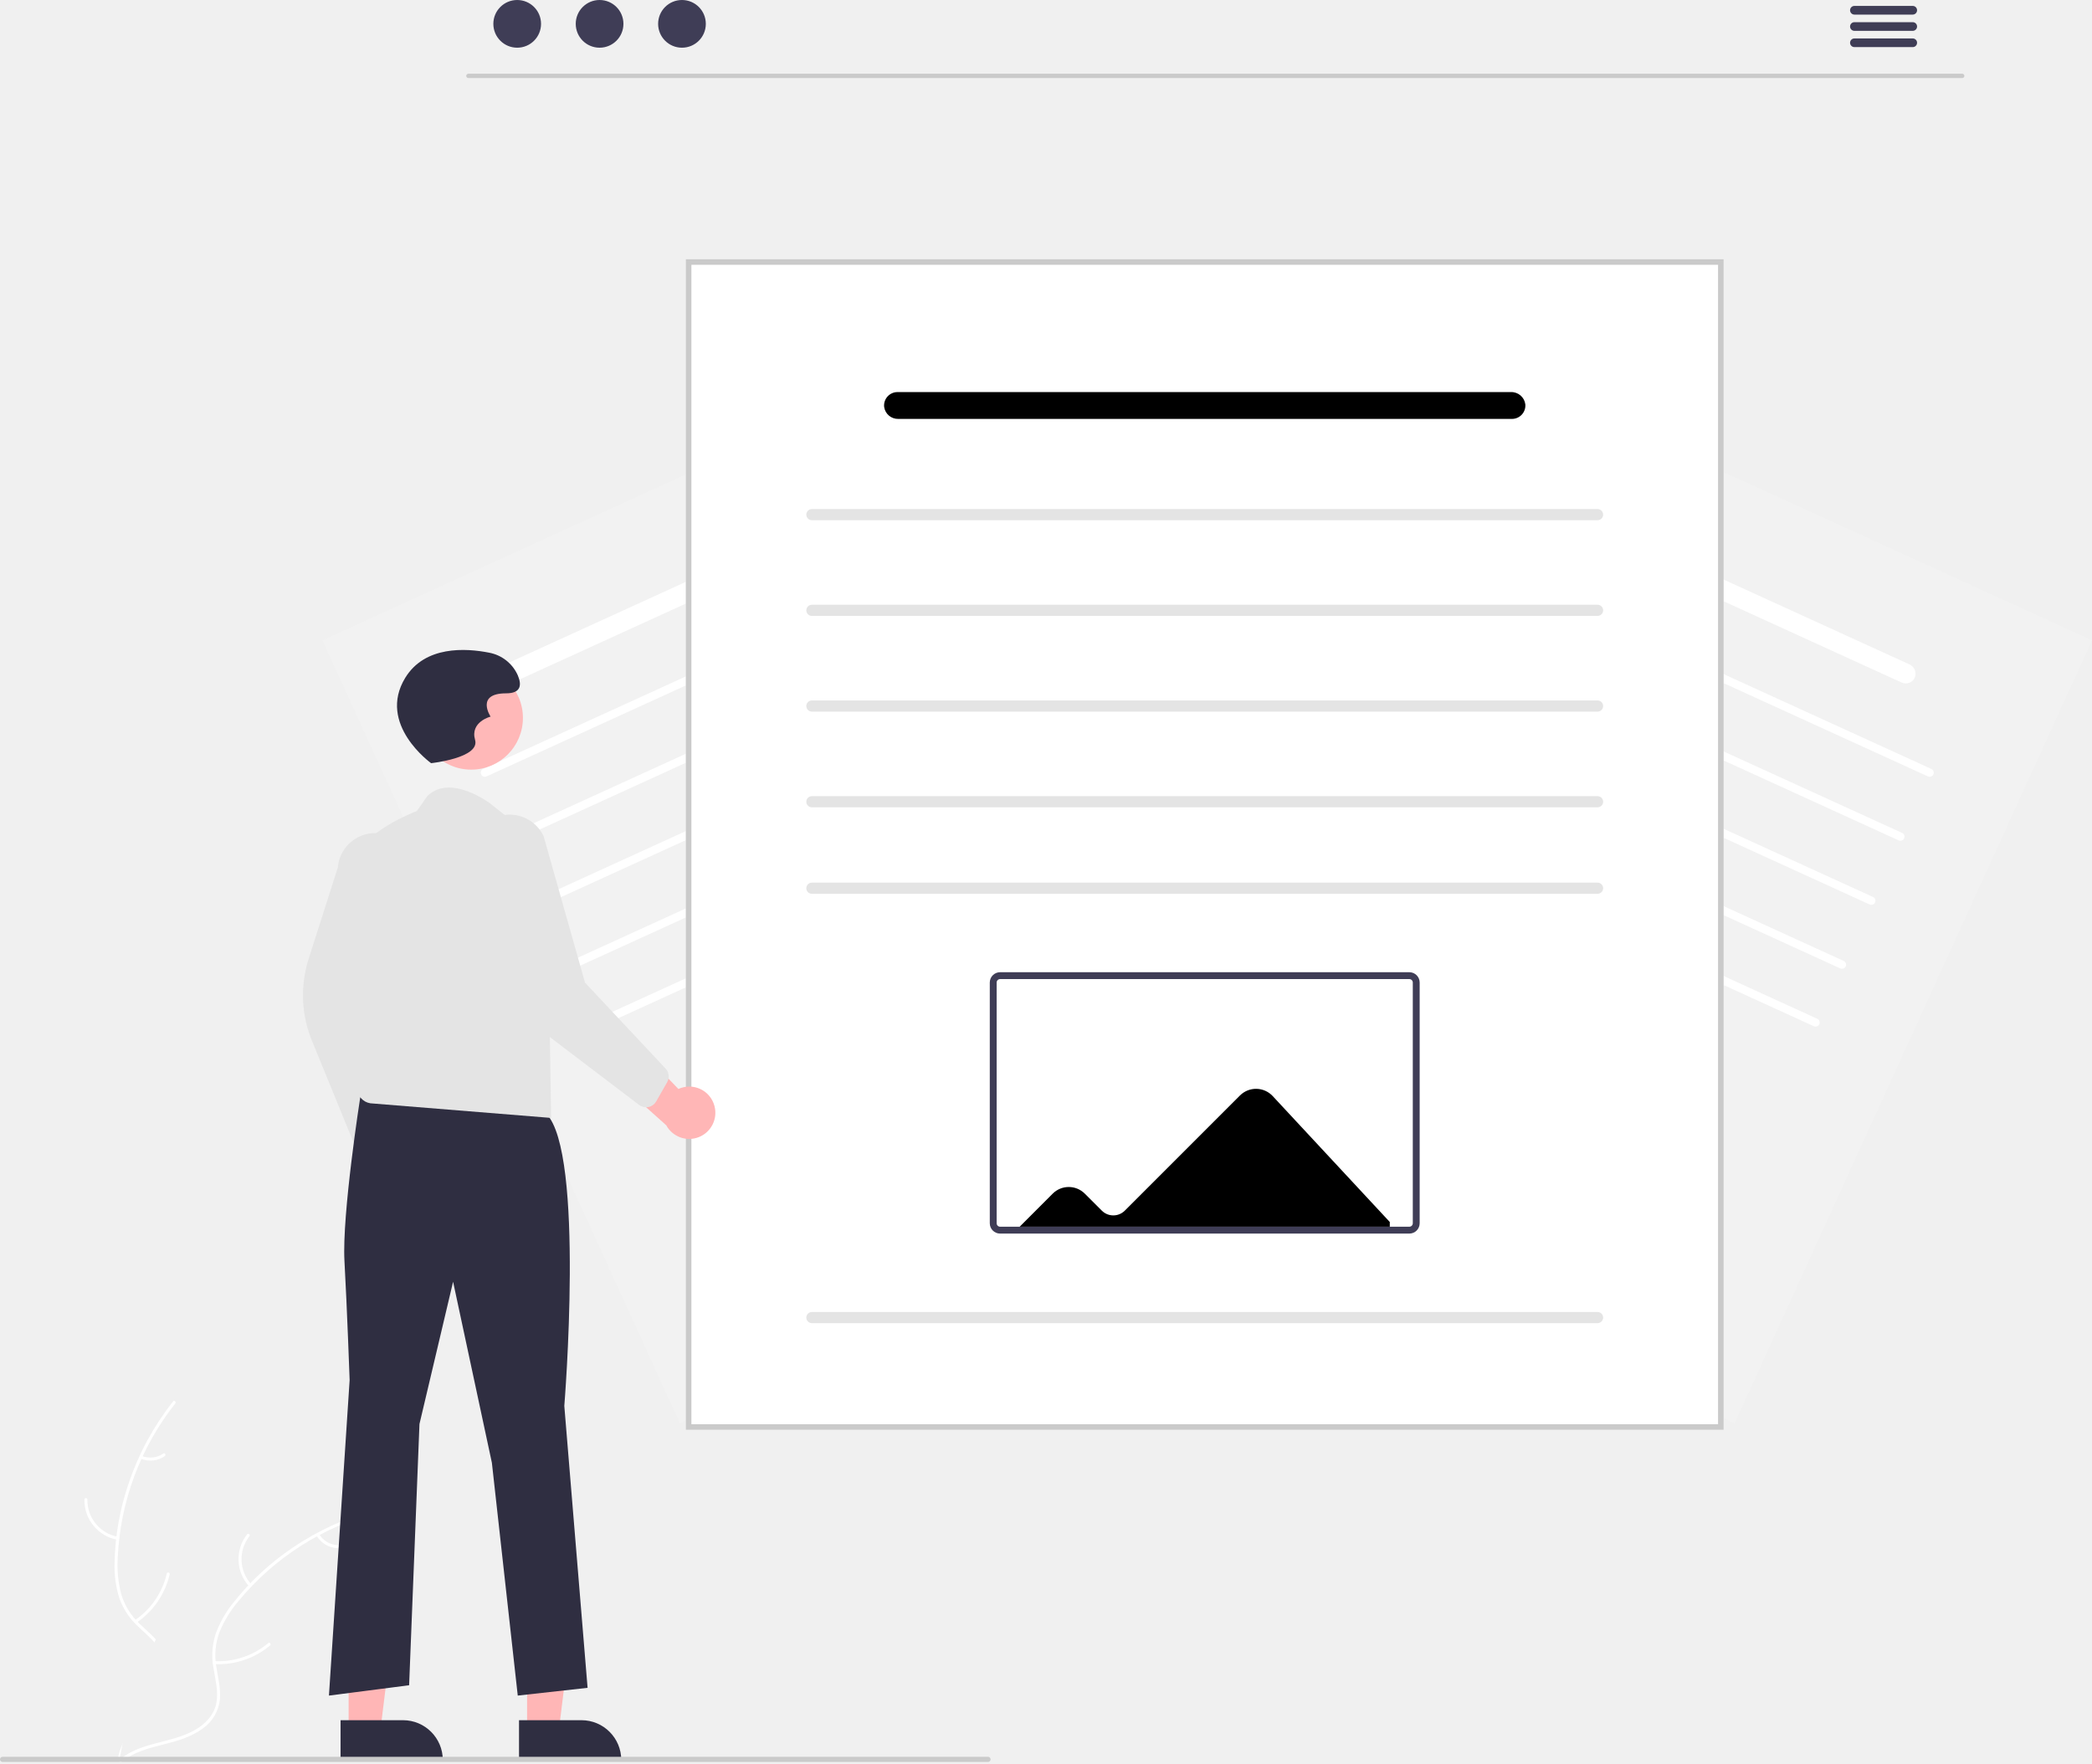
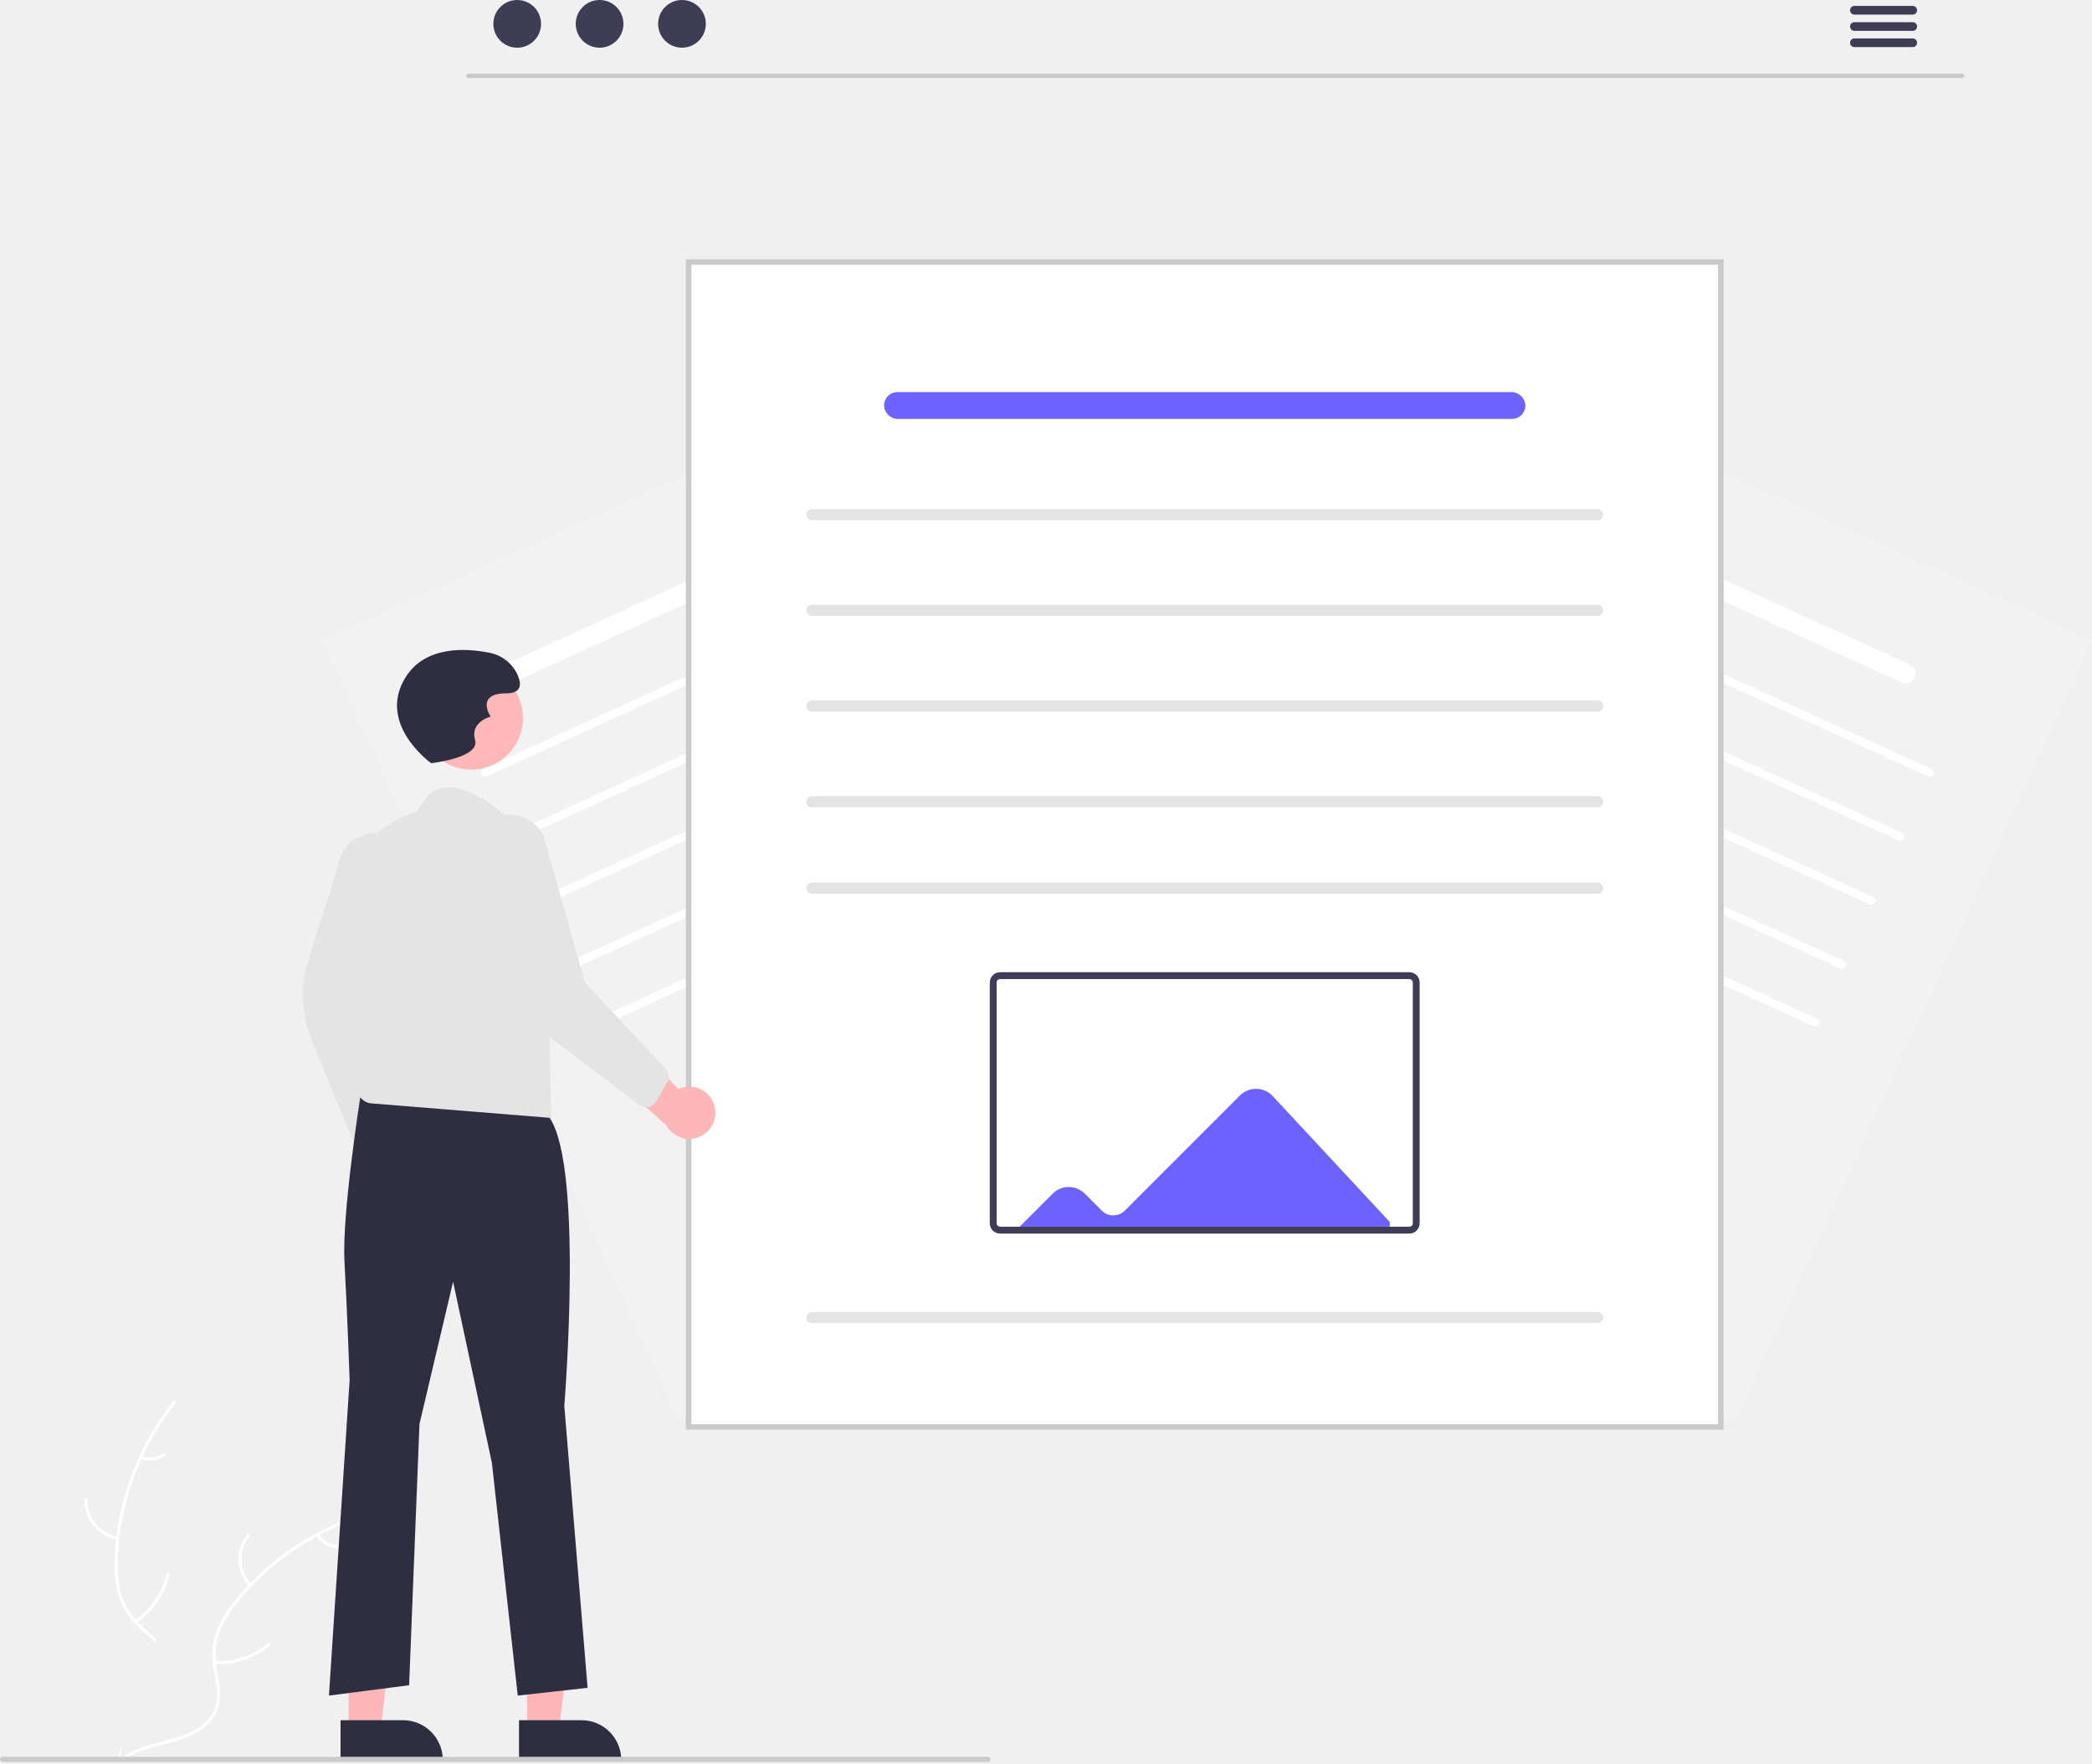
<svg xmlns="http://www.w3.org/2000/svg" data-name="Layer 1" width="808.841" height="681.894" viewBox="0 0 808.841 681.894">
  <path d="M866.246,659.314,597.9,536.809,736.075,234.139l268.345,122.505Z" transform="translate(-195.5797 -109.0532)" fill="#f2f2f2" />
  <path d="M907.123,483.478l-203.145-92.739a1.586,1.586,0,0,1,1.317-2.885l203.145,92.739a1.586,1.586,0,0,1-1.317,2.885Z" transform="translate(-195.5797 -109.0532)" fill="#fff" />
  <path d="M918.42,458.734,715.275,365.995a1.586,1.586,0,1,1,1.317-2.885l203.145,92.739a1.586,1.586,0,1,1-1.317,2.885Z" transform="translate(-195.5797 -109.0532)" fill="#fff" />
  <path d="M929.716,433.99,726.571,341.25a1.586,1.586,0,1,1,1.317-2.885l203.145,92.739a1.586,1.586,0,0,1-1.317,2.885Z" transform="translate(-195.5797 -109.0532)" fill="#fff" />
  <path d="M941.012,409.246,737.867,316.506a1.586,1.586,0,1,1,1.317-2.885l203.145,92.739a1.586,1.586,0,0,1-1.317,2.885Z" transform="translate(-195.5797 -109.0532)" fill="#fff" />
  <path d="M896.915,505.84,693.77,413.101a1.586,1.586,0,1,1,1.317-2.885l203.145,92.739a1.586,1.586,0,0,1-1.317,2.885Z" transform="translate(-195.5797 -109.0532)" fill="#fff" />
  <path d="M930.837,372.948,772.156,300.507a3.965,3.965,0,0,1-2.23-4.779,3.816,3.816,0,0,1,5.2-2.252L933.76,365.895a4.001,4.001,0,0,1,2.261,4.85A3.816,3.816,0,0,1,930.837,372.948Z" transform="translate(-195.5797 -109.0532)" fill="#fff" />
  <path d="M320.271,356.644,588.616,234.139,726.791,536.809,458.445,659.314Z" transform="translate(-195.5797 -109.0532)" fill="#f2f2f2" />
  <path d="M417.568,483.478l203.145-92.739a1.586,1.586,0,1,0-1.317-2.885l-203.145,92.739a1.586,1.586,0,1,0,1.317,2.885Z" transform="translate(-195.5797 -109.0532)" fill="#fff" />
  <path d="M406.271,458.734,609.416,365.995a1.586,1.586,0,0,0-1.317-2.885l-203.145,92.739a1.586,1.586,0,1,0,1.317,2.885Z" transform="translate(-195.5797 -109.0532)" fill="#fff" />
  <path d="M394.975,433.99l203.145-92.739a1.586,1.586,0,0,0-1.317-2.885L393.658,431.104a1.586,1.586,0,0,0,1.317,2.885Z" transform="translate(-195.5797 -109.0532)" fill="#fff" />
  <path d="M383.679,409.246l203.145-92.739a1.586,1.586,0,1,0-1.317-2.885L382.362,406.36a1.586,1.586,0,0,0,1.317,2.885Z" transform="translate(-195.5797 -109.0532)" fill="#fff" />
  <path d="M427.776,505.84,630.921,413.101a1.586,1.586,0,0,0-1.317-2.885L426.459,502.955a1.586,1.586,0,1,0,1.317,2.885Z" transform="translate(-195.5797 -109.0532)" fill="#fff" />
  <path d="M393.854,372.948l158.682-72.441a3.965,3.965,0,0,0,2.23-4.779,3.816,3.816,0,0,0-5.2-2.252L390.931,365.895a4.001,4.001,0,0,0-2.261,4.85A3.816,3.816,0,0,0,393.854,372.948Z" transform="translate(-195.5797 -109.0532)" fill="#fff" />
  <path d="M222.405,714.031c1.694-26.244,16.317-52.871,40.66-62.823a121.169,121.169,0,0,0,4.933,83.044c4.431,10.101,10.41,20.874,7.436,31.495-1.85,6.609-7.022,11.888-12.949,15.349-5.927,3.461-12.62,5.34-19.231,7.184l-1.253,1.168C229.947,766.075,220.711,740.276,222.405,714.031Z" transform="translate(-195.5797 -109.0532)" fill="#f0f0f0" />
  <path d="M263.34,651.686a103.567,103.567,0,0,0-22.249,59.71,44.599,44.599,0,0,0,1.333,13.91,25.58,25.58,0,0,0,7.054,11.467c3.049,2.975,6.512,5.665,8.785,9.33a15.663,15.663,0,0,1,1.521,12.719c-1.501,5.294-4.814,9.733-8.205,13.961-3.765,4.695-7.75,9.511-9.112,15.52-.165.728-1.285.429-1.12-.298,2.37-10.454,12-16.883,16.209-26.422,1.964-4.451,2.598-9.521.246-13.957-2.056-3.879-5.626-6.656-8.739-9.642a27.296,27.296,0,0,1-7.315-10.955,41.231,41.231,0,0,1-1.863-13.808,100.479,100.479,0,0,1,5.517-30.916,105.403,105.403,0,0,1,17.121-31.442c.462-.583,1.276.243.817.822Z" transform="translate(-195.5797 -109.0532)" fill="#fff" />
  <path d="M240.987,704.376a15.538,15.538,0,0,1-12.771-15.548.58.58,0,0,1,1.159-.011,14.388,14.388,0,0,0,11.909,14.439c.735.129.433,1.249-.298,1.12Z" transform="translate(-195.5797 -109.0532)" fill="#fff" />
  <path d="M247.733,735.468a29.949,29.949,0,0,0,12.329-18.01c.168-.727,1.288-.429,1.12.298A31.151,31.151,0,0,1,248.315,736.471c-.619.419-1.197-.586-.582-1.003Z" transform="translate(-195.5797 -109.0532)" fill="#fff" />
  <path d="M250.413,671.958a8.795,8.795,0,0,0,8.295-.916c.613-.426,1.191.579.582,1.003a9.856,9.856,0,0,1-9.175,1.034.599.599,0,0,1-.411-.709.582.582,0,0,1,.709-.411Z" transform="translate(-195.5797 -109.0532)" fill="#fff" />
  <path d="M341.559,693.247c-.375.277-.751.554-1.126.841A115.831,115.831,0,0,0,326.333,706.508c-.342.344-.684.697-1.016,1.05a122.112,122.112,0,0,0-24.324,37.81,118.587,118.587,0,0,0-5.489,17.162c-1.922,8.081-3.362,16.996-7.713,23.771a20.346,20.346,0,0,1-1.466,2.047l-42.802,2.539c-.1-.043-.2-.076-.301-.119l-1.704.18c.051-.307.11-.624.161-.931.029-.178.067-.357.096-.535.022-.119.045-.238.058-.346.007-.04.015-.079.023-.109.013-.109.037-.208.051-.307q.489-2.66,1.017-5.323c-.001-.01-.001-.01.008-.02,2.716-13.518,6.585-26.928,12.366-39.325.174-.373.347-.756.541-1.13a113.158,113.158,0,0,1,9.233-15.992,100.037,100.037,0,0,1,6.199-8.002,83.187,83.187,0,0,1,19.857-16.799c14.87-9.016,32.459-13.176,49.159-9.198C340.713,693.033,341.131,693.135,341.559,693.247Z" transform="translate(-195.5797 -109.0532)" fill="#f0f0f0" />
  <path d="M341.495,693.796a103.567,103.567,0,0,0-53.714,34.279,44.6,44.6,0,0,0-7.31,11.909,25.58,25.58,0,0,0-1.272,13.402c.643,4.211,1.789,8.444,1.397,12.739a15.663,15.663,0,0,1-6.443,11.071c-4.385,3.323-9.703,4.873-14.956,6.207-5.833,1.482-11.914,2.928-16.62,6.906-.57.482-1.285-.431-.715-.912,8.186-6.92,19.746-6.255,28.85-11.338,4.248-2.371,7.806-6.037,8.599-10.995.693-4.335-.484-8.702-1.172-12.96a27.296,27.296,0,0,1,.755-13.151,41.231,41.231,0,0,1,6.825-12.146,100.479,100.479,0,0,1,23.018-21.363,105.404,105.404,0,0,1,32.6-14.797c.72-.188.873.962.157,1.149Z" transform="translate(-195.5797 -109.0532)" fill="#fff" />
  <path d="M291.924,722.407a15.538,15.538,0,0,1-.836-20.103c.461-.586,1.394.102.932.689a14.388,14.388,0,0,0,.816,18.699c.509.545-.406,1.258-.912.715Z" transform="translate(-195.5797 -109.0532)" fill="#fff" />
  <path d="M278.591,751.295a29.949,29.949,0,0,0,20.687-6.957c.572-.48,1.286.433.715.912a31.151,31.151,0,0,1-21.542,7.196c-.746-.038-.603-1.189.139-1.151Z" transform="translate(-195.5797 -109.0532)" fill="#fff" />
  <path d="M318.968,702.199a8.795,8.795,0,0,0,7.175,4.263c.746.029.602,1.179-.139,1.151a9.856,9.856,0,0,1-7.948-4.698.599.599,0,0,1,.098-.814.582.582,0,0,1,.814.098Z" transform="translate(-195.5797 -109.0532)" fill="#fff" />
  <path d="M861.997,661.858H460.741V209.276H861.997Z" transform="translate(-195.5797 -109.0532)" fill="#fff" />
  <path d="M861.997,661.858H460.741V209.276H861.997Zm-399.099-2.157H859.84v-448.268H462.898Z" transform="translate(-195.5797 -109.0532)" fill="#cacaca" />
  <path d="M813.25,421.185H509.488a2.157,2.157,0,1,1,0-4.315h303.762a2.157,2.157,0,0,1,0,4.315Z" transform="translate(-195.5797 -109.0532)" fill="#e4e4e4" />
  <path d="M813.25,384.185H509.488a2.157,2.157,0,1,1,0-4.315h303.762a2.157,2.157,0,0,1,0,4.315Z" transform="translate(-195.5797 -109.0532)" fill="#e4e4e4" />
  <path d="M813.25,347.185H509.488a2.157,2.157,0,1,1,0-4.315h303.762a2.157,2.157,0,0,1,0,4.315Z" transform="translate(-195.5797 -109.0532)" fill="#e4e4e4" />
  <path d="M813.25,310.185H509.488a2.157,2.157,0,1,1,0-4.315h303.762a2.157,2.157,0,0,1,0,4.315Z" transform="translate(-195.5797 -109.0532)" fill="#e4e4e4" />
  <path d="M813.25,454.623H509.488a2.157,2.157,0,1,1,0-4.315h303.762a2.157,2.157,0,0,1,0,4.315Z" transform="translate(-195.5797 -109.0532)" fill="#e4e4e4" />
  <path d="M813.25,620.623H509.488a2.157,2.157,0,1,1,0-4.315h303.762a2.157,2.157,0,0,1,0,4.315Z" transform="translate(-195.5797 -109.0532)" fill="#e4e4e4" />
  <path d="M740.484,585.994h-158.231a3.993,3.993,0,0,1-3.989-3.989V488.928a3.993,3.993,0,0,1,3.989-3.989h158.231a3.993,3.993,0,0,1,3.989,3.989v93.077A3.993,3.993,0,0,1,740.484,585.994Z" transform="translate(-195.5797 -109.0532)" fill="#fff" />
-   <path d="M687.643,532.82a8.801,8.801,0,0,0-12.646-.226L630.467,577.125a6.288,6.288,0,0,1-8.869.013l-6.595-6.582a8.78,8.78,0,0,0-12.42,0L589.819,583.335H732.918v-1.822Z" transform="translate(-195.5797 -109.0532)" class="undraw-primary" />
+   <path d="M687.643,532.82a8.801,8.801,0,0,0-12.646-.226L630.467,577.125a6.288,6.288,0,0,1-8.869.013l-6.595-6.582a8.78,8.78,0,0,0-12.42,0L589.819,583.335H732.918v-1.822Z" transform="translate(-195.5797 -109.0532)" fill="#6c63ff" />
  <path d="M740.484,585.994h-158.231a3.993,3.993,0,0,1-3.989-3.989V488.928a3.993,3.993,0,0,1,3.989-3.989h158.231a3.993,3.993,0,0,1,3.989,3.989v93.077A3.993,3.993,0,0,1,740.484,585.994ZM582.253,487.598a1.331,1.331,0,0,0-1.33,1.33v93.077a1.331,1.331,0,0,0,1.33,1.33h158.231a1.331,1.331,0,0,0,1.33-1.33V488.928a1.331,1.331,0,0,0-1.33-1.33Z" transform="translate(-195.5797 -109.0532)" fill="#3f3d56" />
  <path d="M359.017,570.436a10.056,10.056,0,0,0-8.672-12.75l-8.291-34.76-12.707,13.541,9.821,30.933a10.11,10.11,0,0,0,19.849,3.036Z" transform="translate(-195.5797 -109.0532)" fill="#ffb6b6" />
  <path d="M336.856,557.828a4.505,4.505,0,0,1-2.708-2.476l-17.579-42.998a46.373,46.373,0,0,1-1.648-32.603l11.264-35.283a14.497,14.497,0,1,1,28.872,2.642l-14.938,56.816,10.005,44.622a4.515,4.515,0,0,1-2.2,4.679l-7.416,4.237a4.506,4.506,0,0,1-2.623.576A4.455,4.455,0,0,1,336.856,557.828Z" transform="translate(-195.5797 -109.0532)" fill="#e4e4e4" />
  <polygon points="203.799 669.082 216.058 669.082 221.891 621.794 203.796 621.794 203.799 669.082" fill="#ffb6b6" />
  <path d="M396.251,774.133l24.144-.001h.001a15.387,15.387,0,0,1,15.386,15.386v.5l-39.531.001Z" transform="translate(-195.5797 -109.0532)" fill="#2f2e41" />
  <polygon points="134.799 669.082 147.058 669.082 152.891 621.794 134.796 621.794 134.799 669.082" fill="#ffb6b6" />
  <path d="M327.251,774.133l24.144-.001h.001a15.387,15.387,0,0,1,15.386,15.386v.5l-39.531.001Z" transform="translate(-195.5797 -109.0532)" fill="#2f2e41" />
  <path d="M406.761,539.618l-71.897-6.326s-7.103,45.326-6.103,63.326,2,46,2,46l-8,122,31-4,4-101,13-55,15,70,10,90,27-3-9-109S421.76,554.618,406.761,539.618Z" transform="translate(-195.5797 -109.0532)" fill="#2f2e41" />
  <circle cx="182.181" cy="277.565" r="20" fill="#ffb8b8" />
  <path d="M399.662,431.276l-14.285-11.371s-15.469-11.936-24.543-3.111l-4.074,5.825s-23.098,8.657-23.098,19.657l1.098,60.343s-8,31,4,33l69.902,5.657-.902-57.657Z" transform="translate(-195.5797 -109.0532)" fill="#e4e4e4" />
  <path d="M362.261,404.118s-21-15-10-33c7.631-12.487,23.444-11.499,32.414-9.722a15.154,15.154,0,0,1,11.086,8.722c1.5,3.5,1.5,7-4.5,7-12,0-6,9-6,9s-8,2-6,9S362.261,404.118,362.261,404.118Z" transform="translate(-195.5797 -109.0532)" fill="#2f2e41" />
  <path d="M471.819,536.663a10.056,10.056,0,0,0-13.945-6.581L433.082,504.346l-4.072,18.118,24.167,21.661a10.11,10.11,0,0,0,18.641-7.463Z" transform="translate(-195.5797 -109.0532)" fill="#ffb6b6" />
  <path d="M446.325,537.054a4.505,4.505,0,0,1-3.59-.758l-36.977-28.116a46.373,46.373,0,0,1-17.974-27.25l-8.211-36.116a14.497,14.497,0,1,1,26.215-12.384l15.98,56.532,31.277,33.361a4.515,4.515,0,0,1,.48,5.148l-4.237,7.416a4.506,4.506,0,0,1-1.968,1.828A4.455,4.455,0,0,1,446.325,537.054Z" transform="translate(-195.5797 -109.0532)" fill="#e4e4e4" />
  <path d="M954.236,139.23H376.68a.838.838,0,0,1,0-1.677H954.236a.838.838,0,0,1,0,1.677Z" transform="translate(-195.5797 -109.0532)" fill="#cacaca" />
  <circle cx="199.967" cy="9.221" r="9.221" fill="#3f3d56" />
  <circle cx="231.821" cy="9.221" r="9.221" fill="#3f3d56" />
  <circle cx="263.675" cy="9.221" r="9.221" fill="#3f3d56" />
  <path d="M935.15,114.693H912.518a1.677,1.677,0,0,1,0-3.353h22.633a1.677,1.677,0,0,1,0,3.353Z" transform="translate(-195.5797 -109.0532)" fill="#3f3d56" />
  <path d="M935.15,120.98H912.518a1.677,1.677,0,0,1,0-3.353h22.633a1.677,1.677,0,0,1,0,3.353Z" transform="translate(-195.5797 -109.0532)" fill="#3f3d56" />
  <path d="M935.15,127.267H912.518a1.677,1.677,0,0,1,0-3.353h22.633a1.677,1.677,0,0,1,0,3.353Z" transform="translate(-195.5797 -109.0532)" fill="#3f3d56" />
  <path d="M577.58,790.276h-381a1,1,0,1,1,0-2h381a1,1,0,0,1,0,2Z" transform="translate(-195.5797 -109.0532)" fill="#cacaca" />
-   <path d="M780.155,271.019H542.879a5.393,5.393,0,0,1-5.459-4.654,5.191,5.191,0,0,1,5.162-5.725H779.787a5.442,5.442,0,0,1,5.538,4.724A5.19,5.19,0,0,1,780.155,271.019Z" transform="translate(-195.5797 -109.0532)" class="undraw-primary" />
+   <path d="M780.155,271.019H542.879a5.393,5.393,0,0,1-5.459-4.654,5.191,5.191,0,0,1,5.162-5.725H779.787a5.442,5.442,0,0,1,5.538,4.724A5.19,5.19,0,0,1,780.155,271.019Z" transform="translate(-195.5797 -109.0532)" fill="#6c63ff" />
</svg>
